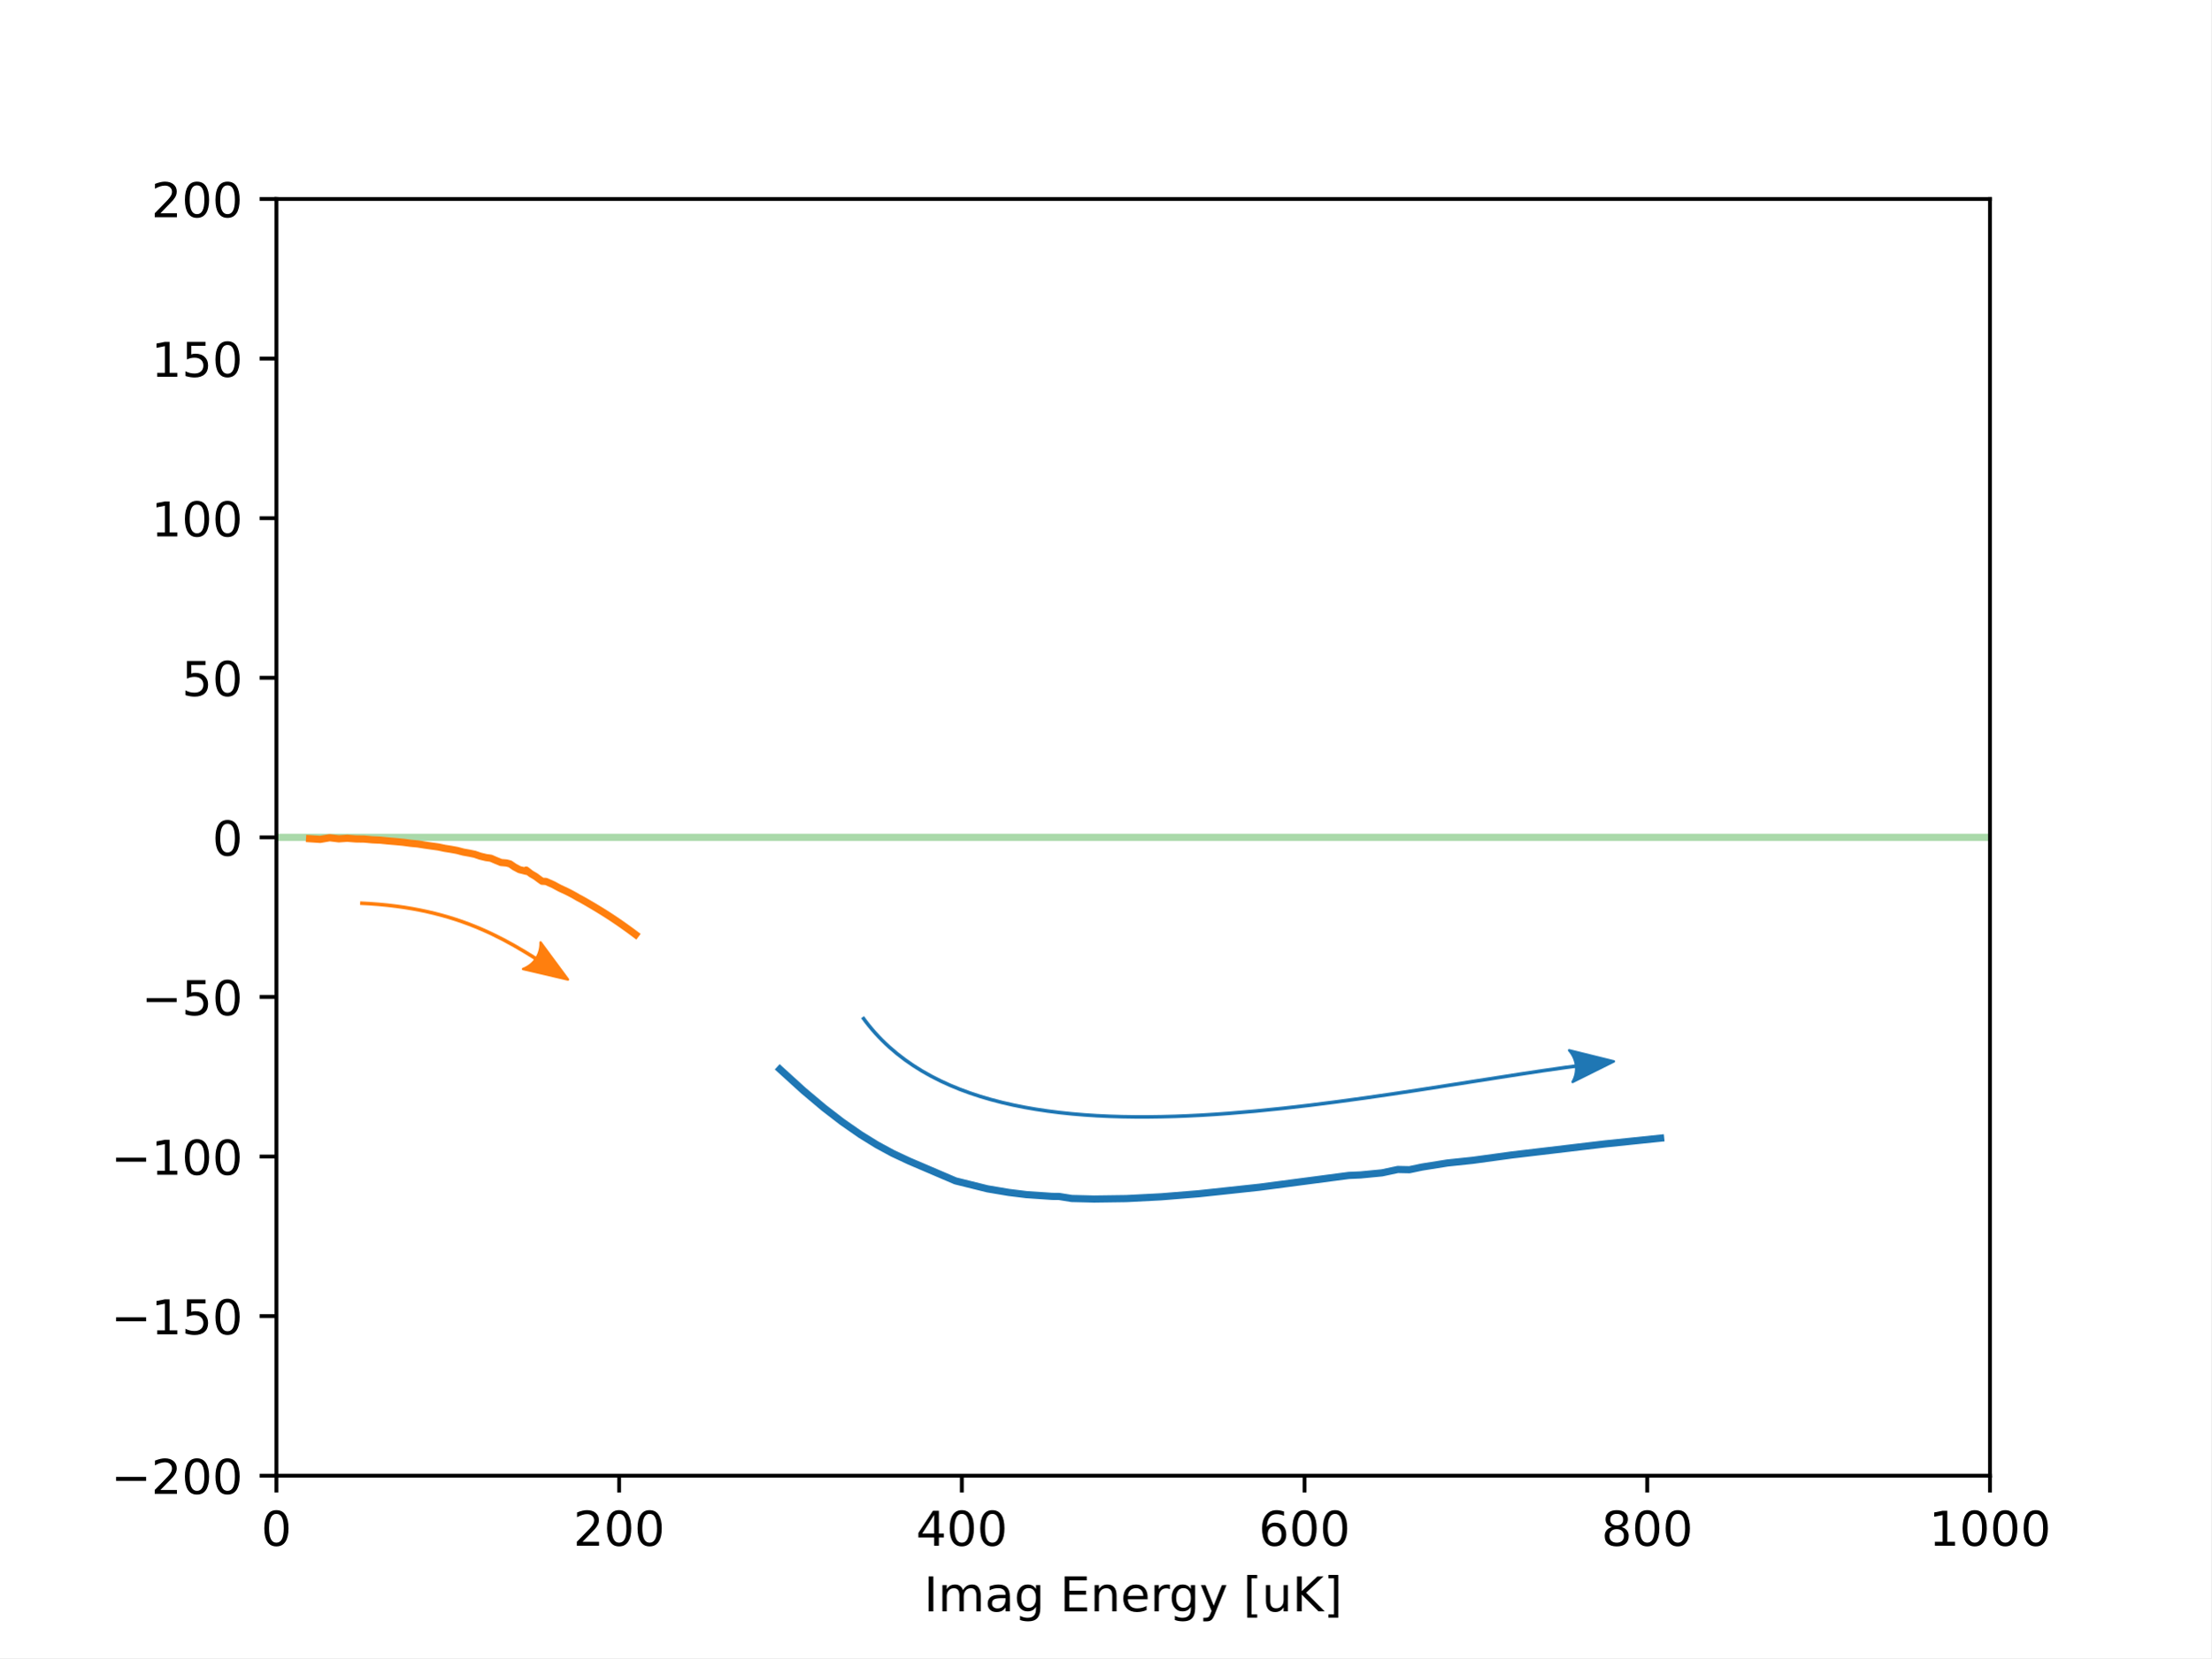
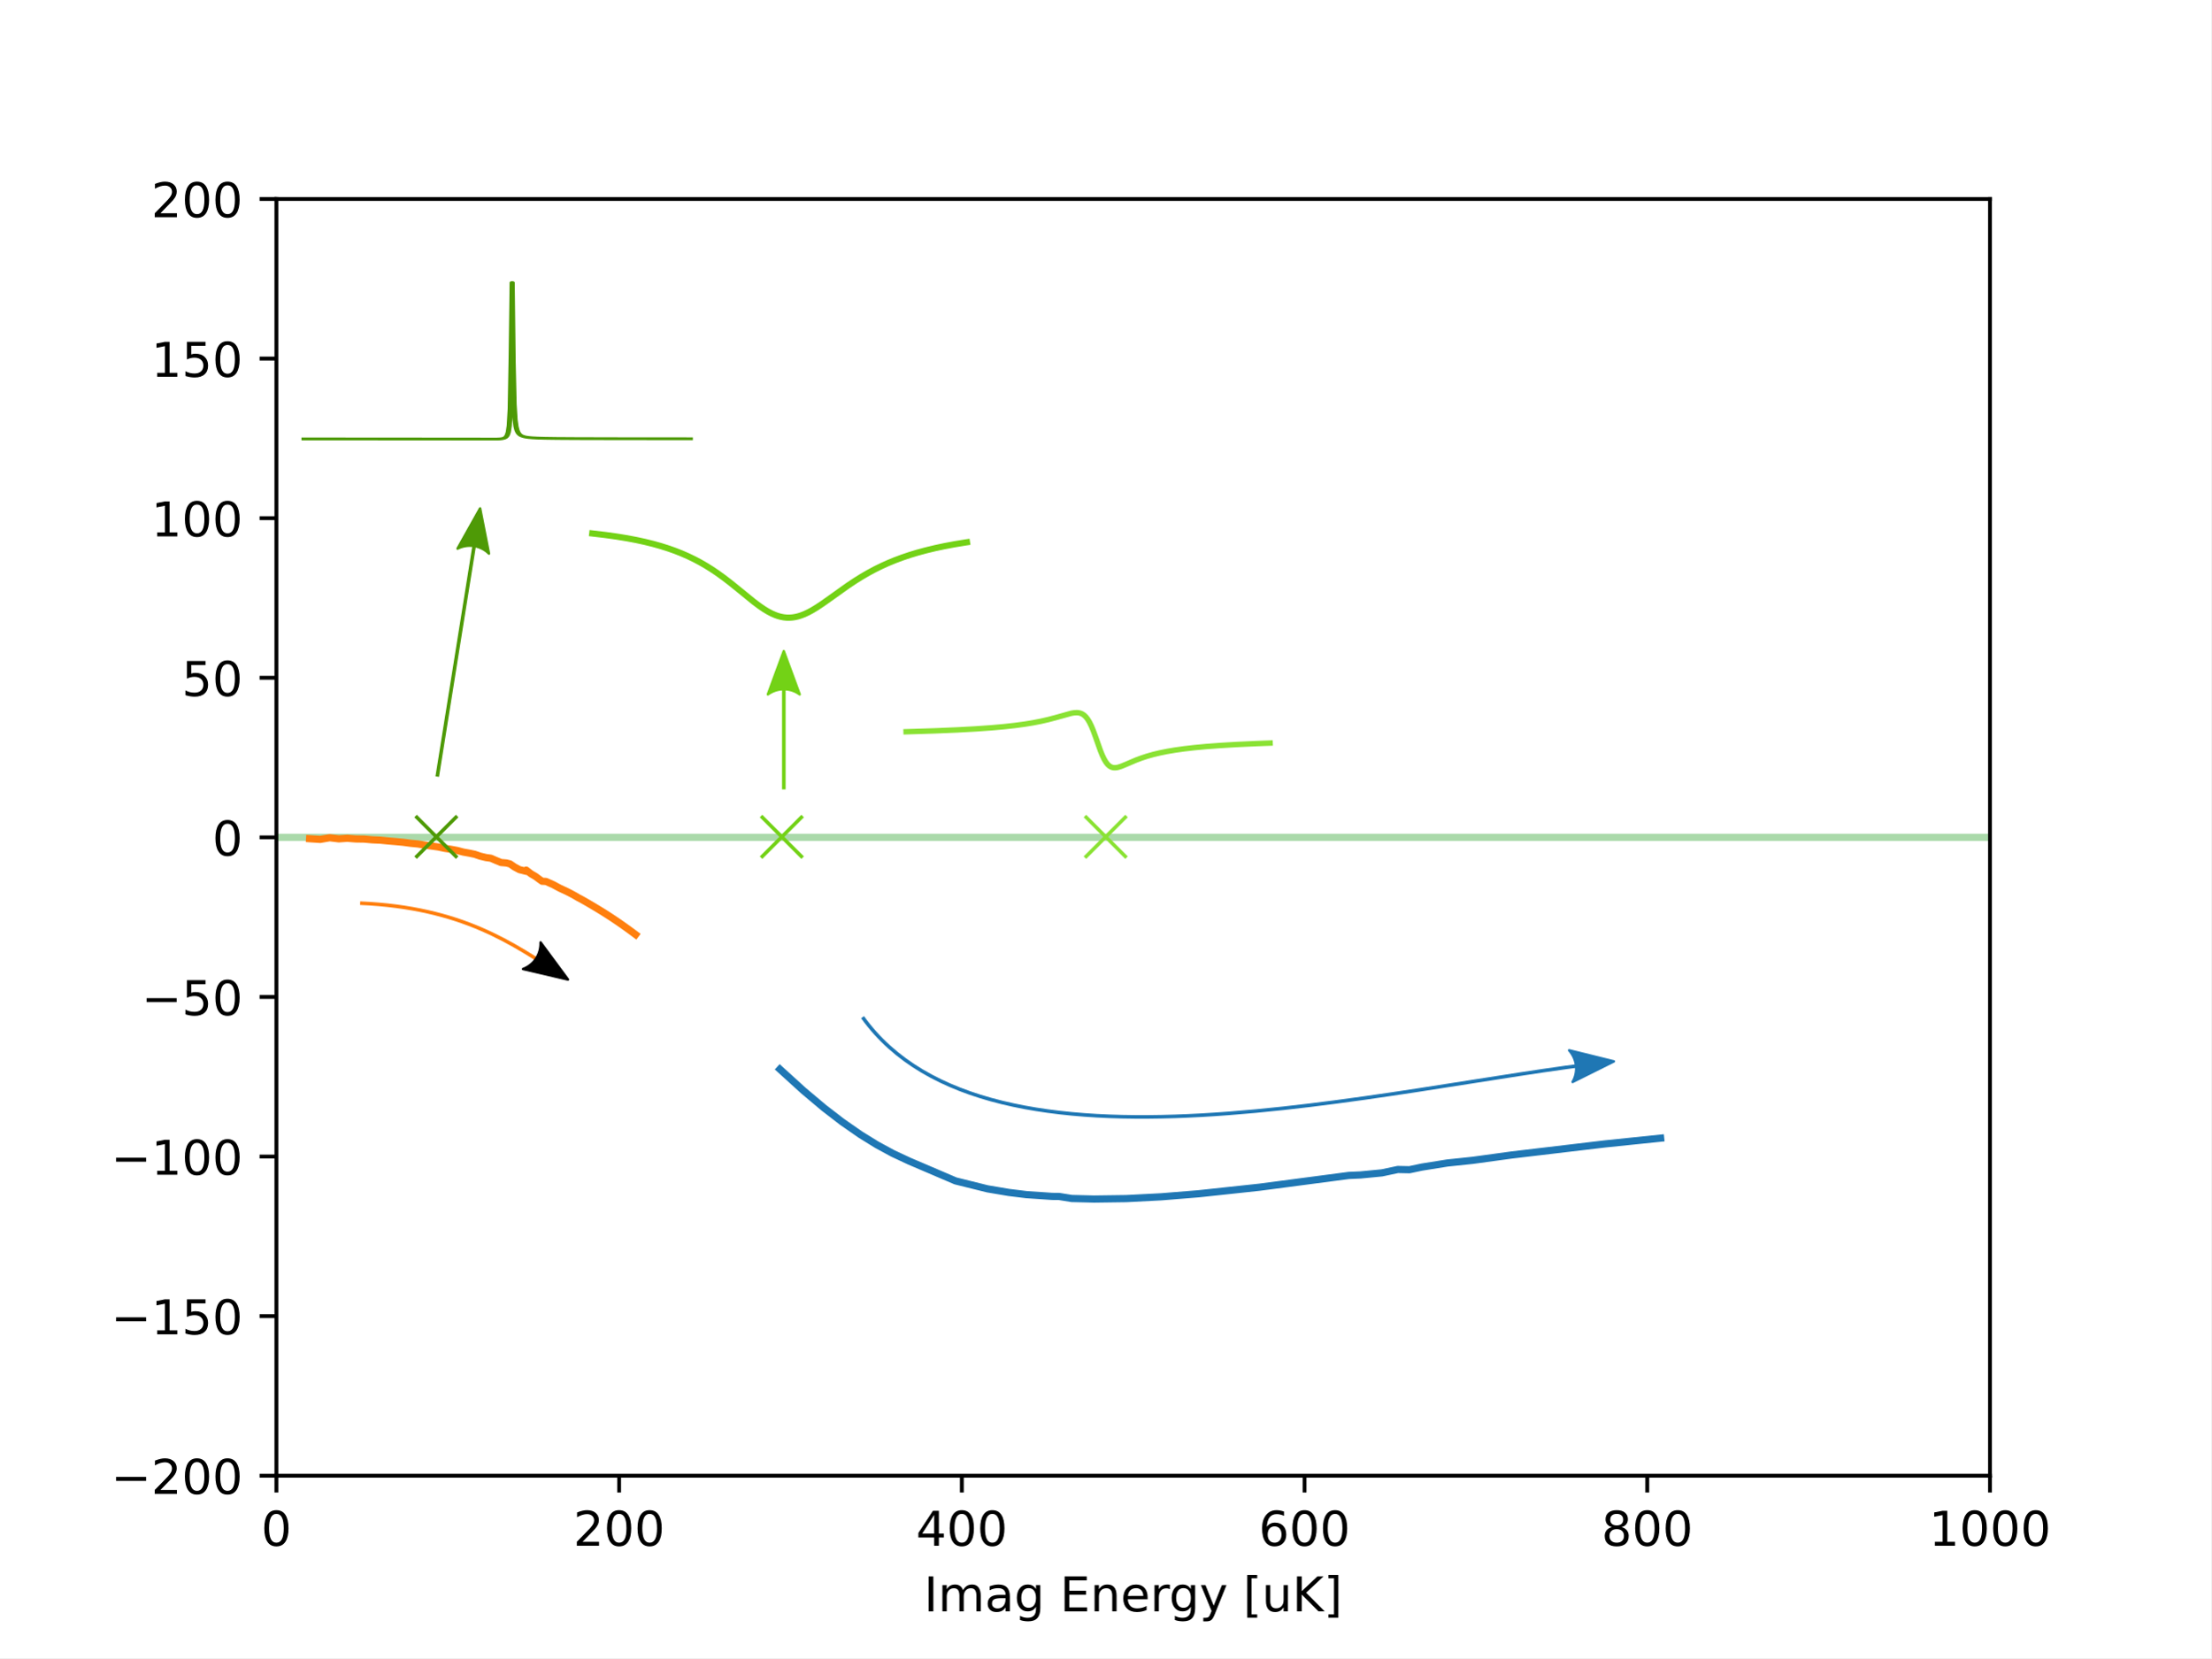
<svg xmlns="http://www.w3.org/2000/svg" xmlns:xlink="http://www.w3.org/1999/xlink" height="345.6pt" version="1.1" viewBox="0 0 460.8 345.6" width="460.8pt" id="svg348">
  <defs id="defs6">
+     <marker style="overflow:visible;" id="marker1206" refX="0.0" refY="0.0" orient="auto">
+       <path transform="scale(1.1) rotate(180) translate(1,0)" d="M 8.719,4.034 L -2.207,0.016 L 8.719,-4.002 C 6.973,-1.63 6.983,1.616 8.719,4.034 z " style="fill-rule:evenodd;stroke-width:0.625;stroke-linejoin:round;stroke:#73d216;stroke-opacity:1;fill:#73d216;fill-opacity:1" id="path1204" />
+     </marker>
+     <marker style="overflow:visible;" id="marker1148" refX="0.0" refY="0.0" orient="auto">
+       <path transform="scale(1.1) rotate(180) translate(1,0)" d="M 8.719,4.034 L -2.207,0.016 L 8.719,-4.002 C 6.973,-1.63 6.983,1.616 8.719,4.034 z " style="fill-rule:evenodd;stroke-width:0.625;stroke-linejoin:round;stroke:#4e9a06;stroke-opacity:1;fill:#4e9a06;fill-opacity:1" id="path1146" />
+     </marker>
    <marker orient="auto" refY="0.0" refX="0.0" id="marker1477" style="overflow:visible;">
      <path id="path1475" style="fill-rule:evenodd;stroke-width:0.625;stroke-linejoin:round;stroke:#1f77b4;stroke-opacity:1;fill:#1f77b4;fill-opacity:1" d="M 8.719,4.034 L -2.207,0.016 L 8.719,-4.002 C 6.973,-1.63 6.983,1.616 8.719,4.034 z " transform="scale(1.1) rotate(180) translate(1,0)" />
    </marker>
    <marker orient="auto" refY="0.0" refX="0.0" id="Arrow1Mend" style="overflow:visible;">
      <path id="path1168" d="M 0.0,0.0 L 5.0,-5.0 L -12.5,0.0 L 5.0,5.0 L 0.0,0.0 z " style="fill-rule:evenodd;stroke:#1f77b4;stroke-width:1pt;stroke-opacity:1;fill:#1f77b4;fill-opacity:1" transform="scale(0.4) rotate(180) translate(10,0)" />
    </marker>
    <marker orient="auto" refY="0.0" refX="0.0" id="Arrow2Lend" style="overflow:visible;">
-       <path id="path1180" style="fill-rule:evenodd;stroke-width:0.625;stroke-linejoin:round;stroke:#ff7f0e;stroke-opacity:1;fill:#ff7f0e;fill-opacity:1" d="M 8.719,4.034 L -2.207,0.016 L 8.719,-4.002 C 6.973,-1.63 6.983,1.616 8.719,4.034 z " transform="scale(1.1) rotate(180) translate(1,0)" />
+       <path id="path1180" style="fill-rule:evenodd;stroke-width:0.625;stroke-linejoin:round;stroke:#000000;stroke-opacity:1;fill:#000000;fill-opacity:1" d="M 8.719,4.034 L -2.207,0.016 L 8.719,-4.002 C 6.973,-1.63 6.983,1.616 8.719,4.034 z " transform="scale(1.1) rotate(180) translate(1,0)" />
    </marker>
    <style type="text/css" id="style4">*{stroke-linecap:butt;stroke-linejoin:round;}</style>
+     <clipPath id="p86bef944ab">
+       <rect height="266.112" width="357.12" x="57.6" y="41.472" id="rect322" />
+     </clipPath>
+     <clipPath id="p7adedbff3c">
+       <rect height="266.112" width="357.12" x="57.6" y="41.472" id="rect325" />
+     </clipPath>
+     <clipPath id="p7adedbff3c-1">
+       <rect height="266.112" width="357.12" x="57.6" y="41.472" id="rect325-2" />
+     </clipPath>
+     <clipPath id="pca9dbcaf78">
+       <rect height="266.112" width="357.12" x="57.6" y="41.472" id="rect328" />
+     </clipPath>
  </defs>
  <g id="figure_1">
    <g id="patch_1">
      <path d="M 0 345.6  L 460.8 345.6  L 460.8 0  L 0 0  z " style="fill:#ffffff;" id="path8" />
    </g>
    <g id="axes_1">
      <g id="patch_2">
        <path d="M 57.6 307.584  L 414.72 307.584  L 414.72 41.472  L 57.6 41.472  z " style="fill:#ffffff;" id="path11" />
      </g>
      <g id="matplotlib.axis_1">
        <g id="xtick_1">
          <g id="line2d_1">
            <defs id="defs15">
              <path d="M 0 0  L 0 3.5  " id="m158c93c185" style="stroke:#000000;stroke-width:0.8;" />
            </defs>
            <g id="g19">
              <use style="stroke:#000000;stroke-width:0.8;" x="57.6" xlink:href="#m158c93c185" y="307.584" id="use17" />
            </g>
          </g>
          <g id="text_1">
            <g transform="translate(54.41875 322.1824)scale(0.1 -0.1)" id="g27">
              <defs id="defs23">
                <path d="M 31.781 66.406  Q 24.172 66.406 20.328 58.906  Q 16.5 51.422 16.5 36.375  Q 16.5 21.391 20.328 13.891  Q 24.172 6.391 31.781 6.391  Q 39.453 6.391 43.281 13.891  Q 47.125 21.391 47.125 36.375  Q 47.125 51.422 43.281 58.906  Q 39.453 66.406 31.781 66.406  z M 31.781 74.219  Q 44.047 74.219 50.516 64.516  Q 56.984 54.828 56.984 36.375  Q 56.984 17.969 50.516 8.266  Q 44.047 -1.422 31.781 -1.422  Q 19.531 -1.422 13.062 8.266  Q 6.594 17.969 6.594 36.375  Q 6.594 54.828 13.062 64.516  Q 19.531 74.219 31.781 74.219  z " id="DejaVuSans-48" />
              </defs>
              <use xlink:href="#DejaVuSans-48" id="use25" />
            </g>
          </g>
        </g>
        <g id="xtick_2">
          <g id="line2d_2">
            <g id="g33">
              <use style="stroke:#000000;stroke-width:0.8;" x="129.024" xlink:href="#m158c93c185" y="307.584" id="use31" />
            </g>
          </g>
          <g id="text_2">
            <g transform="translate(119.4802 322.1824)scale(0.1 -0.1)" id="g45">
              <defs id="defs37">
                <path d="M 19.188 8.297  L 53.609 8.297  L 53.609 0  L 7.328 0  L 7.328 8.297  Q 12.938 14.109 22.625 23.891  Q 32.328 33.688 34.812 36.531  Q 39.547 41.844 41.422 45.531  Q 43.312 49.219 43.312 52.781  Q 43.312 58.594 39.234 62.25  Q 35.156 65.922 28.609 65.922  Q 23.969 65.922 18.812 64.312  Q 13.672 62.703 7.812 59.422  L 7.812 69.391  Q 13.766 71.781 18.938 73  Q 24.125 74.219 28.422 74.219  Q 39.75 74.219 46.484 68.547  Q 53.219 62.891 53.219 53.422  Q 53.219 48.922 51.531 44.891  Q 49.859 40.875 45.406 35.406  Q 44.188 33.984 37.641 27.219  Q 31.109 20.453 19.188 8.297  z " id="DejaVuSans-50" />
              </defs>
              <use xlink:href="#DejaVuSans-50" id="use39" />
              <use x="63.623" xlink:href="#DejaVuSans-48" id="use41" />
              <use x="127.246" xlink:href="#DejaVuSans-48" id="use43" />
            </g>
          </g>
        </g>
        <g id="xtick_3">
          <g id="line2d_3">
            <g id="g51">
              <use style="stroke:#000000;stroke-width:0.8;" x="200.448" xlink:href="#m158c93c185" y="307.584" id="use49" />
            </g>
          </g>
          <g id="text_3">
            <g transform="translate(190.9042 322.1824)scale(0.1 -0.1)" id="g63">
              <defs id="defs55">
                <path d="M 37.797 64.312  L 12.891 25.391  L 37.797 25.391  z M 35.203 72.906  L 47.609 72.906  L 47.609 25.391  L 58.016 25.391  L 58.016 17.188  L 47.609 17.188  L 47.609 0  L 37.797 0  L 37.797 17.188  L 4.891 17.188  L 4.891 26.703  z " id="DejaVuSans-52" />
              </defs>
              <use xlink:href="#DejaVuSans-52" id="use57" />
              <use x="63.623" xlink:href="#DejaVuSans-48" id="use59" />
              <use x="127.246" xlink:href="#DejaVuSans-48" id="use61" />
            </g>
          </g>
        </g>
        <g id="xtick_4">
          <g id="line2d_4">
            <g id="g69">
              <use style="stroke:#000000;stroke-width:0.8;" x="271.872" xlink:href="#m158c93c185" y="307.584" id="use67" />
            </g>
          </g>
          <g id="text_4">
            <g transform="translate(262.3283 322.1824)scale(0.1 -0.1)" id="g81">
              <defs id="defs73">
                <path d="M 33.016 40.375  Q 26.375 40.375 22.484 35.828  Q 18.609 31.297 18.609 23.391  Q 18.609 15.531 22.484 10.953  Q 26.375 6.391 33.016 6.391  Q 39.656 6.391 43.531 10.953  Q 47.406 15.531 47.406 23.391  Q 47.406 31.297 43.531 35.828  Q 39.656 40.375 33.016 40.375  z M 52.594 71.297  L 52.594 62.312  Q 48.875 64.062 45.094 64.984  Q 41.312 65.922 37.594 65.922  Q 27.828 65.922 22.672 59.328  Q 17.531 52.734 16.797 39.406  Q 19.672 43.656 24.016 45.922  Q 28.375 48.188 33.594 48.188  Q 44.578 48.188 50.953 41.516  Q 57.328 34.859 57.328 23.391  Q 57.328 12.156 50.688 5.359  Q 44.047 -1.422 33.016 -1.422  Q 20.359 -1.422 13.672 8.266  Q 6.984 17.969 6.984 36.375  Q 6.984 53.656 15.188 63.938  Q 23.391 74.219 37.203 74.219  Q 40.922 74.219 44.703 73.484  Q 48.484 72.75 52.594 71.297  z " id="DejaVuSans-54" />
              </defs>
              <use xlink:href="#DejaVuSans-54" id="use75" />
              <use x="63.623" xlink:href="#DejaVuSans-48" id="use77" />
              <use x="127.246" xlink:href="#DejaVuSans-48" id="use79" />
            </g>
          </g>
        </g>
        <g id="xtick_5">
          <g id="line2d_5">
            <g id="g87">
              <use style="stroke:#000000;stroke-width:0.8;" x="343.296" xlink:href="#m158c93c185" y="307.584" id="use85" />
            </g>
          </g>
          <g id="text_5">
            <g transform="translate(333.7523 322.1824)scale(0.1 -0.1)" id="g99">
              <defs id="defs91">
                <path d="M 31.781 34.625  Q 24.75 34.625 20.719 30.859  Q 16.703 27.094 16.703 20.516  Q 16.703 13.922 20.719 10.156  Q 24.75 6.391 31.781 6.391  Q 38.812 6.391 42.859 10.172  Q 46.922 13.969 46.922 20.516  Q 46.922 27.094 42.891 30.859  Q 38.875 34.625 31.781 34.625  z M 21.922 38.812  Q 15.578 40.375 12.031 44.719  Q 8.5 49.078 8.5 55.328  Q 8.5 64.062 14.719 69.141  Q 20.953 74.219 31.781 74.219  Q 42.672 74.219 48.875 69.141  Q 55.078 64.062 55.078 55.328  Q 55.078 49.078 51.531 44.719  Q 48 40.375 41.703 38.812  Q 48.828 37.156 52.797 32.312  Q 56.781 27.484 56.781 20.516  Q 56.781 9.906 50.312 4.234  Q 43.844 -1.422 31.781 -1.422  Q 19.734 -1.422 13.25 4.234  Q 6.781 9.906 6.781 20.516  Q 6.781 27.484 10.781 32.312  Q 14.797 37.156 21.922 38.812  z M 18.312 54.391  Q 18.312 48.734 21.844 45.562  Q 25.391 42.391 31.781 42.391  Q 38.141 42.391 41.719 45.562  Q 45.312 48.734 45.312 54.391  Q 45.312 60.062 41.719 63.234  Q 38.141 66.406 31.781 66.406  Q 25.391 66.406 21.844 63.234  Q 18.312 60.062 18.312 54.391  z " id="DejaVuSans-56" />
              </defs>
              <use xlink:href="#DejaVuSans-56" id="use93" />
              <use x="63.623" xlink:href="#DejaVuSans-48" id="use95" />
              <use x="127.246" xlink:href="#DejaVuSans-48" id="use97" />
            </g>
          </g>
        </g>
        <g id="xtick_6">
          <g id="line2d_6">
            <g id="g105">
              <use style="stroke:#000000;stroke-width:0.8;" x="414.72" xlink:href="#m158c93c185" y="307.584" id="use103" />
            </g>
          </g>
          <g id="text_6">
            <g transform="translate(401.995 322.1824)scale(0.1 -0.1)" id="g119">
              <defs id="defs109">
                <path d="M 12.406 8.297  L 28.516 8.297  L 28.516 63.922  L 10.984 60.406  L 10.984 69.391  L 28.422 72.906  L 38.281 72.906  L 38.281 8.297  L 54.391 8.297  L 54.391 0  L 12.406 0  z " id="DejaVuSans-49" />
              </defs>
              <use xlink:href="#DejaVuSans-49" id="use111" />
              <use x="63.623" xlink:href="#DejaVuSans-48" id="use113" />
              <use x="127.246" xlink:href="#DejaVuSans-48" id="use115" />
              <use x="190.869" xlink:href="#DejaVuSans-48" id="use117" />
            </g>
          </g>
        </g>
        <g id="text_7">
          <g transform="translate(192.5428 335.8606)scale(0.1 -0.1)" id="g171">
            <defs id="defs137">
              <path d="M 9.812 72.906  L 19.672 72.906  L 19.672 0  L 9.812 0  z " id="DejaVuSans-73" />
              <path d="M 52 44.188  Q 55.375 50.25 60.062 53.125  Q 64.75 56 71.094 56  Q 79.641 56 84.281 50.016  Q 88.922 44.047 88.922 33.016  L 88.922 0  L 79.891 0  L 79.891 32.719  Q 79.891 40.578 77.094 44.375  Q 74.312 48.188 68.609 48.188  Q 61.625 48.188 57.562 43.547  Q 53.516 38.922 53.516 30.906  L 53.516 0  L 44.484 0  L 44.484 32.719  Q 44.484 40.625 41.703 44.406  Q 38.922 48.188 33.109 48.188  Q 26.219 48.188 22.156 43.531  Q 18.109 38.875 18.109 30.906  L 18.109 0  L 9.078 0  L 9.078 54.688  L 18.109 54.688  L 18.109 46.188  Q 21.188 51.219 25.484 53.609  Q 29.781 56 35.688 56  Q 41.656 56 45.828 52.969  Q 50 49.953 52 44.188  z " id="DejaVuSans-109" />
              <path d="M 34.281 27.484  Q 23.391 27.484 19.188 25  Q 14.984 22.516 14.984 16.5  Q 14.984 11.719 18.141 8.906  Q 21.297 6.109 26.703 6.109  Q 34.188 6.109 38.703 11.406  Q 43.219 16.703 43.219 25.484  L 43.219 27.484  z M 52.203 31.203  L 52.203 0  L 43.219 0  L 43.219 8.297  Q 40.141 3.328 35.547 0.953  Q 30.953 -1.422 24.312 -1.422  Q 15.922 -1.422 10.953 3.297  Q 6 8.016 6 15.922  Q 6 25.141 12.172 29.828  Q 18.359 34.516 30.609 34.516  L 43.219 34.516  L 43.219 35.406  Q 43.219 41.609 39.141 45  Q 35.062 48.391 27.688 48.391  Q 23 48.391 18.547 47.266  Q 14.109 46.141 10.016 43.891  L 10.016 52.203  Q 14.938 54.109 19.578 55.047  Q 24.219 56 28.609 56  Q 40.484 56 46.344 49.844  Q 52.203 43.703 52.203 31.203  z " id="DejaVuSans-97" />
              <path d="M 45.406 27.984  Q 45.406 37.75 41.375 43.109  Q 37.359 48.484 30.078 48.484  Q 22.859 48.484 18.828 43.109  Q 14.797 37.75 14.797 27.984  Q 14.797 18.266 18.828 12.891  Q 22.859 7.516 30.078 7.516  Q 37.359 7.516 41.375 12.891  Q 45.406 18.266 45.406 27.984  z M 54.391 6.781  Q 54.391 -7.172 48.188 -13.984  Q 42 -20.797 29.203 -20.797  Q 24.469 -20.797 20.266 -20.094  Q 16.062 -19.391 12.109 -17.922  L 12.109 -9.188  Q 16.062 -11.328 19.922 -12.344  Q 23.781 -13.375 27.781 -13.375  Q 36.625 -13.375 41.016 -8.766  Q 45.406 -4.156 45.406 5.172  L 45.406 9.625  Q 42.625 4.781 38.281 2.391  Q 33.938 0 27.875 0  Q 17.828 0 11.672 7.656  Q 5.516 15.328 5.516 27.984  Q 5.516 40.672 11.672 48.328  Q 17.828 56 27.875 56  Q 33.938 56 38.281 53.609  Q 42.625 51.219 45.406 46.391  L 45.406 54.688  L 54.391 54.688  z " id="DejaVuSans-103" />
              <path id="DejaVuSans-32" />
              <path d="M 9.812 72.906  L 55.906 72.906  L 55.906 64.594  L 19.672 64.594  L 19.672 43.016  L 54.391 43.016  L 54.391 34.719  L 19.672 34.719  L 19.672 8.297  L 56.781 8.297  L 56.781 0  L 9.812 0  z " id="DejaVuSans-69" />
              <path d="M 54.891 33.016  L 54.891 0  L 45.906 0  L 45.906 32.719  Q 45.906 40.484 42.875 44.328  Q 39.844 48.188 33.797 48.188  Q 26.516 48.188 22.312 43.547  Q 18.109 38.922 18.109 30.906  L 18.109 0  L 9.078 0  L 9.078 54.688  L 18.109 54.688  L 18.109 46.188  Q 21.344 51.125 25.703 53.562  Q 30.078 56 35.797 56  Q 45.219 56 50.047 50.172  Q 54.891 44.344 54.891 33.016  z " id="DejaVuSans-110" />
              <path d="M 56.203 29.594  L 56.203 25.203  L 14.891 25.203  Q 15.484 15.922 20.484 11.062  Q 25.484 6.203 34.422 6.203  Q 39.594 6.203 44.453 7.469  Q 49.312 8.734 54.109 11.281  L 54.109 2.781  Q 49.266 0.734 44.188 -0.344  Q 39.109 -1.422 33.891 -1.422  Q 20.797 -1.422 13.156 6.188  Q 5.516 13.812 5.516 26.812  Q 5.516 40.234 12.766 48.109  Q 20.016 56 32.328 56  Q 43.359 56 49.781 48.891  Q 56.203 41.797 56.203 29.594  z M 47.219 32.234  Q 47.125 39.594 43.094 43.984  Q 39.062 48.391 32.422 48.391  Q 24.906 48.391 20.391 44.141  Q 15.875 39.891 15.188 32.172  z " id="DejaVuSans-101" />
              <path d="M 41.109 46.297  Q 39.594 47.172 37.812 47.578  Q 36.031 48 33.891 48  Q 26.266 48 22.188 43.047  Q 18.109 38.094 18.109 28.812  L 18.109 0  L 9.078 0  L 9.078 54.688  L 18.109 54.688  L 18.109 46.188  Q 20.953 51.172 25.484 53.578  Q 30.031 56 36.531 56  Q 37.453 56 38.578 55.875  Q 39.703 55.766 41.062 55.516  z " id="DejaVuSans-114" />
              <path d="M 32.172 -5.078  Q 28.375 -14.844 24.75 -17.812  Q 21.141 -20.797 15.094 -20.797  L 7.906 -20.797  L 7.906 -13.281  L 13.188 -13.281  Q 16.891 -13.281 18.938 -11.516  Q 21 -9.766 23.484 -3.219  L 25.094 0.875  L 2.984 54.688  L 12.5 54.688  L 29.594 11.922  L 46.688 54.688  L 56.203 54.688  z " id="DejaVuSans-121" />
              <path d="M 8.594 75.984  L 29.297 75.984  L 29.297 69  L 17.578 69  L 17.578 -6.203  L 29.297 -6.203  L 29.297 -13.188  L 8.594 -13.188  z " id="DejaVuSans-91" />
              <path d="M 8.5 21.578  L 8.5 54.688  L 17.484 54.688  L 17.484 21.922  Q 17.484 14.156 20.5 10.266  Q 23.531 6.391 29.594 6.391  Q 36.859 6.391 41.078 11.031  Q 45.312 15.672 45.312 23.688  L 45.312 54.688  L 54.297 54.688  L 54.297 0  L 45.312 0  L 45.312 8.406  Q 42.047 3.422 37.719 1  Q 33.406 -1.422 27.688 -1.422  Q 18.266 -1.422 13.375 4.438  Q 8.5 10.297 8.5 21.578  z M 31.109 56  z " id="DejaVuSans-117" />
              <path d="M 9.812 72.906  L 19.672 72.906  L 19.672 42.094  L 52.391 72.906  L 65.094 72.906  L 28.906 38.922  L 67.672 0  L 54.688 0  L 19.672 35.109  L 19.672 0  L 9.812 0  z " id="DejaVuSans-75" />
              <path d="M 30.422 75.984  L 30.422 -13.188  L 9.719 -13.188  L 9.719 -6.203  L 21.391 -6.203  L 21.391 69  L 9.719 69  L 9.719 75.984  z " id="DejaVuSans-93" />
            </defs>
            <use xlink:href="#DejaVuSans-73" id="use139" />
            <use x="29.492" xlink:href="#DejaVuSans-109" id="use141" />
            <use x="126.904" xlink:href="#DejaVuSans-97" id="use143" />
            <use x="188.184" xlink:href="#DejaVuSans-103" id="use145" />
            <use x="251.66" xlink:href="#DejaVuSans-32" id="use147" />
            <use x="283.447" xlink:href="#DejaVuSans-69" id="use149" />
            <use x="346.631" xlink:href="#DejaVuSans-110" id="use151" />
            <use x="410.01" xlink:href="#DejaVuSans-101" id="use153" />
            <use x="471.533" xlink:href="#DejaVuSans-114" id="use155" />
            <use x="510.896" xlink:href="#DejaVuSans-103" id="use157" />
            <use x="574.373" xlink:href="#DejaVuSans-121" id="use159" />
            <use x="633.553" xlink:href="#DejaVuSans-32" id="use161" />
            <use x="665.34" xlink:href="#DejaVuSans-91" id="use163" />
            <use x="704.354" xlink:href="#DejaVuSans-117" id="use165" />
            <use x="767.732" xlink:href="#DejaVuSans-75" id="use167" />
            <use x="833.309" xlink:href="#DejaVuSans-93" id="use169" />
          </g>
        </g>
      </g>
      <g id="matplotlib.axis_2">
        <g id="ytick_1">
          <g id="line2d_7">
            <defs id="defs176">
              <path d="M 0 0  L -3.5 0  " id="m23d7ed126b" style="stroke:#000000;stroke-width:0.8;" />
            </defs>
            <g id="g180">
              <use style="stroke:#000000;stroke-width:0.8;" x="57.6" xlink:href="#m23d7ed126b" y="307.584" id="use178" />
            </g>
          </g>
          <g id="text_8">
            <g transform="translate(23.13281 311.3832)scale(0.1 -0.1)" id="g194">
              <defs id="defs184">
                <path d="M 10.594 35.5  L 73.188 35.5  L 73.188 27.203  L 10.594 27.203  z " id="DejaVuSans-8722" />
              </defs>
              <use xlink:href="#DejaVuSans-8722" id="use186" />
              <use x="83.789" xlink:href="#DejaVuSans-50" id="use188" />
              <use x="147.412" xlink:href="#DejaVuSans-48" id="use190" />
              <use x="211.035" xlink:href="#DejaVuSans-48" id="use192" />
            </g>
          </g>
        </g>
        <g id="ytick_2">
          <g id="line2d_8">
            <g id="g200">
              <use style="stroke:#000000;stroke-width:0.8;" x="57.6" xlink:href="#m23d7ed126b" y="274.32" id="use198" />
            </g>
          </g>
          <g id="text_9">
            <g transform="translate(23.13281 278.1192)scale(0.1 -0.1)" id="g214">
              <defs id="defs204">
                <path d="M 10.797 72.906  L 49.516 72.906  L 49.516 64.594  L 19.828 64.594  L 19.828 46.734  Q 21.969 47.469 24.109 47.828  Q 26.266 48.188 28.422 48.188  Q 40.625 48.188 47.75 41.5  Q 54.891 34.812 54.891 23.391  Q 54.891 11.625 47.562 5.094  Q 40.234 -1.422 26.906 -1.422  Q 22.312 -1.422 17.547 -0.641  Q 12.797 0.141 7.719 1.703  L 7.719 11.625  Q 12.109 9.234 16.797 8.062  Q 21.484 6.891 26.703 6.891  Q 35.156 6.891 40.078 11.328  Q 45.016 15.766 45.016 23.391  Q 45.016 31 40.078 35.438  Q 35.156 39.891 26.703 39.891  Q 22.75 39.891 18.812 39.016  Q 14.891 38.141 10.797 36.281  z " id="DejaVuSans-53" />
              </defs>
              <use xlink:href="#DejaVuSans-8722" id="use206" />
              <use x="83.789" xlink:href="#DejaVuSans-49" id="use208" />
              <use x="147.412" xlink:href="#DejaVuSans-53" id="use210" />
              <use x="211.035" xlink:href="#DejaVuSans-48" id="use212" />
            </g>
          </g>
        </g>
        <g id="ytick_3">
          <g id="line2d_9">
            <g id="g220">
              <use style="stroke:#000000;stroke-width:0.8;" x="57.6" xlink:href="#m23d7ed126b" y="241.056" id="use218" />
            </g>
          </g>
          <g id="text_10">
            <g transform="translate(23.13281 244.8552)scale(0.1 -0.1)" id="g231">
              <use xlink:href="#DejaVuSans-8722" id="use223" />
              <use x="83.789" xlink:href="#DejaVuSans-49" id="use225" />
              <use x="147.412" xlink:href="#DejaVuSans-48" id="use227" />
              <use x="211.035" xlink:href="#DejaVuSans-48" id="use229" />
            </g>
          </g>
        </g>
        <g id="ytick_4">
          <g id="line2d_10">
            <g id="g237">
              <use style="stroke:#000000;stroke-width:0.8;" x="57.6" xlink:href="#m23d7ed126b" y="207.792" id="use235" />
            </g>
          </g>
          <g id="text_11">
            <g transform="translate(29.49531 211.5912)scale(0.1 -0.1)" id="g246">
              <use xlink:href="#DejaVuSans-8722" id="use240" />
              <use x="83.789" xlink:href="#DejaVuSans-53" id="use242" />
              <use x="147.412" xlink:href="#DejaVuSans-48" id="use244" />
            </g>
          </g>
        </g>
        <g id="ytick_5">
          <g id="line2d_11">
            <g id="g252">
              <use style="stroke:#000000;stroke-width:0.8;" x="57.6" xlink:href="#m23d7ed126b" y="174.528" id="use250" />
            </g>
          </g>
          <g id="text_12">
            <g transform="translate(44.2375 178.3272)scale(0.1 -0.1)" id="g257">
              <use xlink:href="#DejaVuSans-48" id="use255" />
            </g>
          </g>
        </g>
        <g id="ytick_6">
          <g id="line2d_12">
            <g id="g263">
              <use style="stroke:#000000;stroke-width:0.8;" x="57.6" xlink:href="#m23d7ed126b" y="141.264" id="use261" />
            </g>
          </g>
          <g id="text_13">
            <g transform="translate(37.875 145.0632)scale(0.1 -0.1)" id="g270">
              <use xlink:href="#DejaVuSans-53" id="use266" />
              <use x="63.623" xlink:href="#DejaVuSans-48" id="use268" />
            </g>
          </g>
        </g>
        <g id="ytick_7">
          <g id="line2d_13">
            <g id="g276">
              <use style="stroke:#000000;stroke-width:0.8;" x="57.6" xlink:href="#m23d7ed126b" y="108" id="use274" />
            </g>
          </g>
          <g id="text_14">
            <g transform="translate(31.5125 111.7992)scale(0.1 -0.1)" id="g285">
              <use xlink:href="#DejaVuSans-49" id="use279" />
              <use x="63.623" xlink:href="#DejaVuSans-48" id="use281" />
              <use x="127.246" xlink:href="#DejaVuSans-48" id="use283" />
            </g>
          </g>
        </g>
        <g id="ytick_8">
          <g id="line2d_14">
            <g id="g291">
              <use style="stroke:#000000;stroke-width:0.8;" x="57.6" xlink:href="#m23d7ed126b" y="74.736" id="use289" />
            </g>
          </g>
          <g id="text_15">
            <g transform="translate(31.5125 78.53522)scale(0.1 -0.1)" id="g300">
              <use xlink:href="#DejaVuSans-49" id="use294" />
              <use x="63.623" xlink:href="#DejaVuSans-53" id="use296" />
              <use x="127.246" xlink:href="#DejaVuSans-48" id="use298" />
            </g>
          </g>
        </g>
        <g id="ytick_9">
          <g id="line2d_15">
            <g id="g306">
              <use style="stroke:#000000;stroke-width:0.8;" x="57.6" xlink:href="#m23d7ed126b" y="41.472" id="use304" />
            </g>
          </g>
          <g id="text_16">
            <g transform="translate(31.5125 45.27122)scale(0.1 -0.1)" id="g315">
              <use xlink:href="#DejaVuSans-50" id="use309" />
              <use x="63.623" xlink:href="#DejaVuSans-48" id="use311" />
              <use x="127.246" xlink:href="#DejaVuSans-48" id="use313" />
            </g>
          </g>
        </g>
      </g>
      <g id="line2d_16">
        <path clip-path="url(#p20ead3b28f)" d="M 57.6 174.528  L 414.72 174.528  " style="fill:none;stroke:#2ca02c;stroke-linecap:square;stroke-opacity:0.4;stroke-width:1.5;" id="path320" />
      </g>
      <g id="line2d_17">
        <path clip-path="url(#p20ead3b28f)" d="m 162.525,222.857 4.924,4.477 4.266,3.588 3.771,2.905 3.808,2.65 3.442,2.129 3.31,1.796 3.423,1.601 9.656,4.131 6.641,1.652 4.453,0.757 3.674,0.455 5.377,0.367 1.439,0.013 2.641,0.428 4.662,0.116 6.714,-0.094 7.272,-0.377 7.815,-0.632 12.704,-1.369 18.583,-2.449 2.457,-0.107 4.446,-0.43 3.309,-0.707 2.421,0.051 2.594,-0.55 5.281,-0.847 5.323,-0.561 8.091,-1.11 19.541,-2.321 11.517,-1.19 v 0" style="fill:none;stroke:#1f77b4;stroke-width:1.5;stroke-linecap:square;stroke-linejoin:round" id="path323" />
      </g>
      <g id="line2d_18">
        <path clip-path="url(#p20ead3b28f)" d="m 64.52,174.814 2.209,0.145 1.982,-0.346 1.901,0.231 1.758,-0.121 1.788,0.139 1.746,0.028 1.679,0.152 1.708,0.077 1.591,0.16 1.639,0.135 1.529,0.147 1.543,0.206 1.492,0.141 1.434,0.23 1.448,0.207 1.363,0.188 1.347,0.285 1.344,0.212 1.249,0.229 1.253,0.333 1.255,0.228 1.139,0.234 1.144,0.392 1.192,0.288 1.052,0.149 0.995,0.433 1.101,0.457 1.134,0.1 0.752,0.188 0.926,0.64 1.034,0.555 1.512,0.379 -0.11,-0.282 1.017,0.778 0.911,0.532 0.83,0.616 0.564,0.4 0.804,0.038 0.817,0.361 0.762,0.341 0.707,0.39 0.664,0.349 0.655,0.303 0.653,0.303 0.639,0.319 0.618,0.328 0.595,0.327 0.581,0.345 0.552,0.286 0.544,0.305 0.529,0.3 0.515,0.297 0.501,0.293 0.487,0.288 0.474,0.283 0.462,0.278 0.45,0.274 0.438,0.27 0.427,0.266 0.416,0.263 0.405,0.259 0.395,0.256 0.385,0.252 0.375,0.249 0.365,0.245 0.356,0.241 0.347,0.237 0.339,0.234 0.33,0.23 0.322,0.226 0.314,0.223 0.307,0.219 0.3,0.216 0.293,0.212 0.285,0.21 0.28,0.204 0.273,0.202 0.267,0.199 0.261,0.196" style="fill:none;stroke:#ff7f0e;stroke-width:1.5;stroke-linecap:square;stroke-linejoin:round" id="path326" />
      </g>
      <g id="patch_3">
        <path d="M 57.6 307.584  L 57.6 41.472  " style="fill:none;stroke:#000000;stroke-linecap:square;stroke-linejoin:miter;stroke-width:0.8;" id="path329" />
      </g>
      <g id="patch_4">
        <path d="M 414.72 307.584  L 414.72 41.472  " style="fill:none;stroke:#000000;stroke-linecap:square;stroke-linejoin:miter;stroke-width:0.8;" id="path332" />
      </g>
      <g id="patch_5">
        <path d="M 57.6 307.584  L 414.72 307.584  " style="fill:none;stroke:#000000;stroke-linecap:square;stroke-linejoin:miter;stroke-width:0.8;" id="path335" />
      </g>
      <g id="patch_6">
        <path d="M 57.6 41.472  L 414.72 41.472  " style="fill:none;stroke:#000000;stroke-linecap:square;stroke-linejoin:miter;stroke-width:0.8;" id="path338" />
      </g>
      <path style="fill:none;fill-rule:evenodd;stroke:#ff7f0e;stroke-width:0.75px;stroke-linecap:butt;stroke-linejoin:miter;stroke-opacity:1;marker-end:url(#Arrow2Lend)" d="m 75.051,188.247 c 21.242,0.938 31.671,8.266 42.468,15.376" id="path1157" />
      <path style="fill:none;fill-rule:evenodd;stroke:#1f77b4;stroke-width:0.75px;stroke-linecap:butt;stroke-linejoin:miter;stroke-opacity:1;marker-end:url(#marker1477)" d="m 179.756,212.014 c 26.469,36.994 109.903,14.371 155.593,9.336" id="path1447" />
+       <g id="g1056" transform="translate(-10.47856,16.05282)" style="stroke:#4e9a06;stroke-linecap:butt;stroke-linejoin:round">
+         <path id="path1050" d="m 97.077,154.034 8.672,8.672" style="fill:none;fill-rule:evenodd;stroke:#4e9a06;stroke-width:0.75px;stroke-linecap:butt;stroke-linejoin:miter;stroke-opacity:1" />
+         <path style="fill:none;fill-rule:evenodd;stroke:#4e9a06;stroke-width:0.75px;stroke-linecap:butt;stroke-linejoin:miter;stroke-opacity:1" d="m 105.75,154.034 -8.672,8.672" id="path1052" />
+       </g>
+       <g style="fill:#73d216;stroke:#73d216;stroke-linecap:butt;stroke-linejoin:round" transform="translate(61.52144,16.05282)" id="g1062">
+         <path style="fill:#73d216;fill-rule:evenodd;stroke:#73d216;stroke-width:0.75px;stroke-linecap:butt;stroke-linejoin:miter;stroke-opacity:1" d="m 97.077,154.034 8.672,8.672" id="path1058" />
+         <path id="path1060" d="m 105.75,154.034 -8.672,8.672" style="fill:#73d216;fill-rule:evenodd;stroke:#73d216;stroke-width:0.75px;stroke-linecap:butt;stroke-linejoin:miter;stroke-opacity:1" />
+       </g>
+       <g id="g1068" transform="translate(129.0214,16.05282)" style="fill:#73d216;stroke:#8ae234;stroke-linecap:butt;stroke-linejoin:round">
+         <path id="path1064" d="m 97.077,154.034 8.672,8.672" style="fill:#73d216;fill-rule:evenodd;stroke:#8ae234;stroke-width:0.75px;stroke-linecap:butt;stroke-linejoin:miter;stroke-opacity:1" />
+         <path style="fill:#73d216;fill-rule:evenodd;stroke:#8ae234;stroke-width:0.75px;stroke-linecap:butt;stroke-linejoin:miter;stroke-opacity:1" d="m 105.75,154.034 -8.672,8.672" id="path1066" />
+       </g>
+       <g transform="matrix(0.247944,0,0,0.1349092,45.05231,51.66621)" id="line2d_18-1" style="stroke:#4e9a06;stroke-width:4.329;stroke-linecap:butt;stroke-linejoin:round;stroke-miterlimit:4;stroke-dasharray:none">
+         <path clip-path="url(#p86bef944ab)" d="m 73.833,295.123 120.423,0.171 41.497,0.092 2.441,-0.202 1.627,-0.299 1.627,-0.61 0.814,-0.541 0.814,-0.841 0.814,-1.372 0.814,-2.389 0.814,-4.558 0.814,-9.912 0.814,-26.027 0.814,-82.942 0.814,-112.125 0.814,122.189 0.814,65.956 0.814,23.916 0.814,10.613 0.814,5.576 0.814,3.296 0.814,2.12 0.814,1.452 0.814,1.042 0.814,0.777 1.627,1.069 1.627,0.69 2.441,0.661 3.255,0.527 4.068,0.387 6.509,0.344 9.764,0.261 17.087,0.208 34.174,0.158 61.025,0.094 v 0" style="fill:none;stroke:#4e9a06;stroke-width:4.329;stroke-linecap:square;stroke-linejoin:round;stroke-miterlimit:4;stroke-dasharray:none" id="path305" />
+       </g>
    </g>
+     <g transform="matrix(0.2405159,0,0,0.2405159,105.6701,57.67231)" id="line2d_19" style="stroke:#73d216;stroke-width:5.367;stroke-linecap:butt;stroke-linejoin:round;stroke-miterlimit:4;stroke-dasharray:none">
+       <path clip-path="url(#p7adedbff3c-1)" d="m 73.833,222.484 11.391,1.343 9.764,1.366 8.95,1.464 8.137,1.541 7.323,1.589 7.323,1.813 6.509,1.827 6.509,2.06 5.696,2.017 5.696,2.241 5.696,2.487 5.696,2.757 4.882,2.593 4.882,2.816 4.882,3.047 4.882,3.277 5.696,4.104 5.696,4.373 7.323,5.915 13.019,10.599 4.882,3.663 4.068,2.77 3.255,1.972 3.255,1.711 3.255,1.414 2.441,0.847 2.441,0.653 2.441,0.451 2.441,0.245 2.441,0.038 2.441,-0.167 2.441,-0.367 2.441,-0.56 2.441,-0.742 3.255,-1.252 3.255,-1.52 3.255,-1.75 4.068,-2.452 4.882,-3.231 6.509,-4.599 15.46,-11.034 6.509,-4.336 5.696,-3.552 5.696,-3.306 5.696,-3.055 5.696,-2.809 5.696,-2.574 5.696,-2.353 6.509,-2.439 6.509,-2.197 6.509,-1.979 7.323,-1.995 8.137,-1.964 8.137,-1.733 8.95,-1.677 9.764,-1.596 0.814,-0.123 v 0" style="fill:none;stroke:#73d216;stroke-width:5.367;stroke-linecap:square;stroke-linejoin:round;stroke-miterlimit:4;stroke-dasharray:none" id="path308" />
+     </g>
+     <g transform="matrix(0.2336427,0,0,0.2336427,171.585,90.98209)" id="line2d_20" style="stroke-linecap:butt;stroke-linejoin:round;stroke:#8ae234;stroke-width:4.854;stroke-miterlimit:4;stroke-dasharray:none">
+       <path clip-path="url(#pca9dbcaf78)" d="m 73.833,263.38 25.224,-0.789 20.342,-0.852 16.273,-0.891 13.832,-0.972 11.391,-1.009 9.764,-1.071 8.95,-1.205 7.323,-1.191 7.323,-1.421 6.509,-1.492 6.509,-1.721 13.832,-3.847 2.441,-0.419 2.441,-0.154 1.627,0.117 1.627,0.359 1.627,0.669 1.627,1.057 1.627,1.527 1.627,2.074 1.627,2.679 1.627,3.304 1.627,3.89 2.441,6.663 4.068,11.515 1.627,4.043 1.627,3.447 1.627,2.77 1.627,2.089 1.627,1.458 1.627,0.911 1.627,0.461 1.627,0.105 1.627,-0.166 1.627,-0.365 2.441,-0.797 4.068,-1.668 8.95,-3.815 4.882,-1.829 4.882,-1.603 5.696,-1.608 5.696,-1.366 6.509,-1.319 7.323,-1.236 8.137,-1.135 8.95,-1.027 10.578,-0.988 12.205,-0.917 14.646,-0.872 17.901,-0.83 12.205,-0.458 v 0" style="fill:none;stroke:#8ae234;stroke-width:4.854;stroke-linecap:square;stroke-linejoin:round;stroke-miterlimit:4;stroke-dasharray:none" id="path311" />
+     </g>
+     <path style="fill:none;fill-rule:evenodd;stroke:#4e9a06;stroke-width:0.75px;stroke-linecap:butt;stroke-linejoin:miter;stroke-opacity:1;marker-end:url(#marker1148)" d="m 91.119,161.867 8.786,-54.915" id="path1136" />
+     <path style="fill:none;fill-rule:evenodd;stroke:#73d216;stroke-width:0.75px;stroke-linecap:butt;stroke-linejoin:miter;stroke-opacity:1;marker-end:url(#marker1206)" d="M 163.353,164.535 V 136.711" id="path1138" />
  </g>
  <defs id="defs346">
    <clipPath id="p20ead3b28f">
      <rect height="266.112" width="357.12" x="57.6" y="41.472" id="rect343" />
    </clipPath>
  </defs>
</svg>
